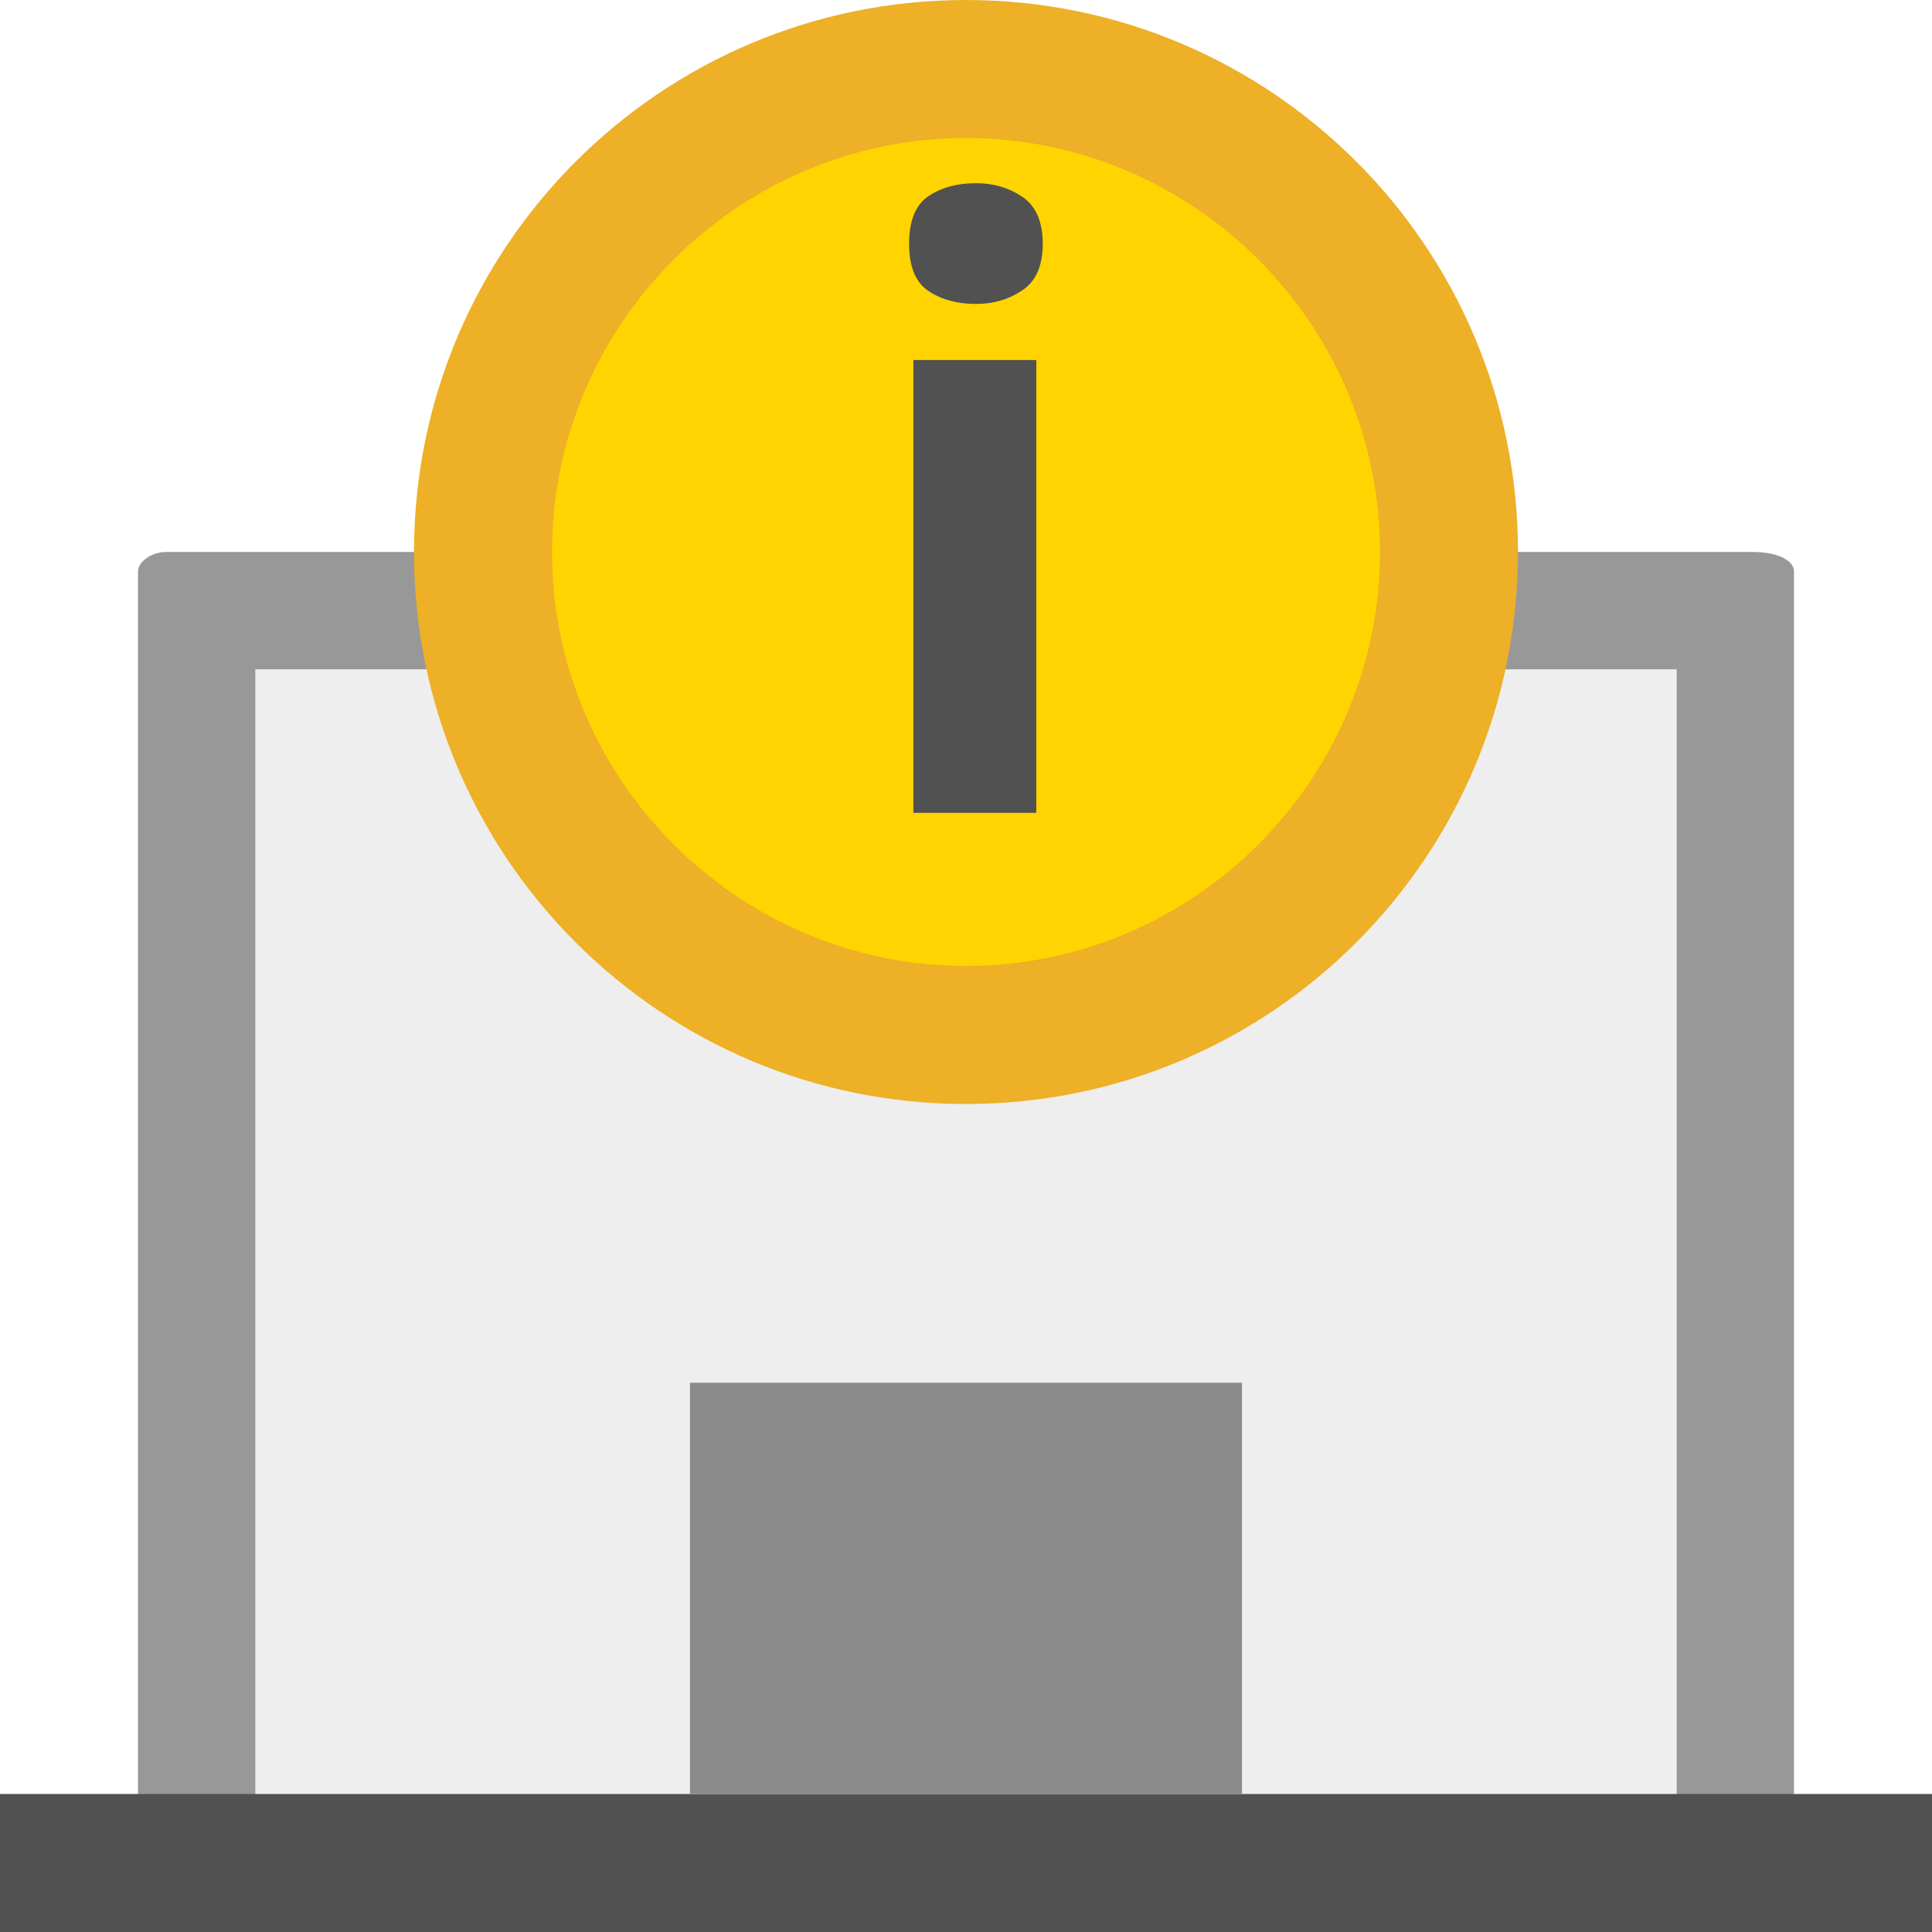
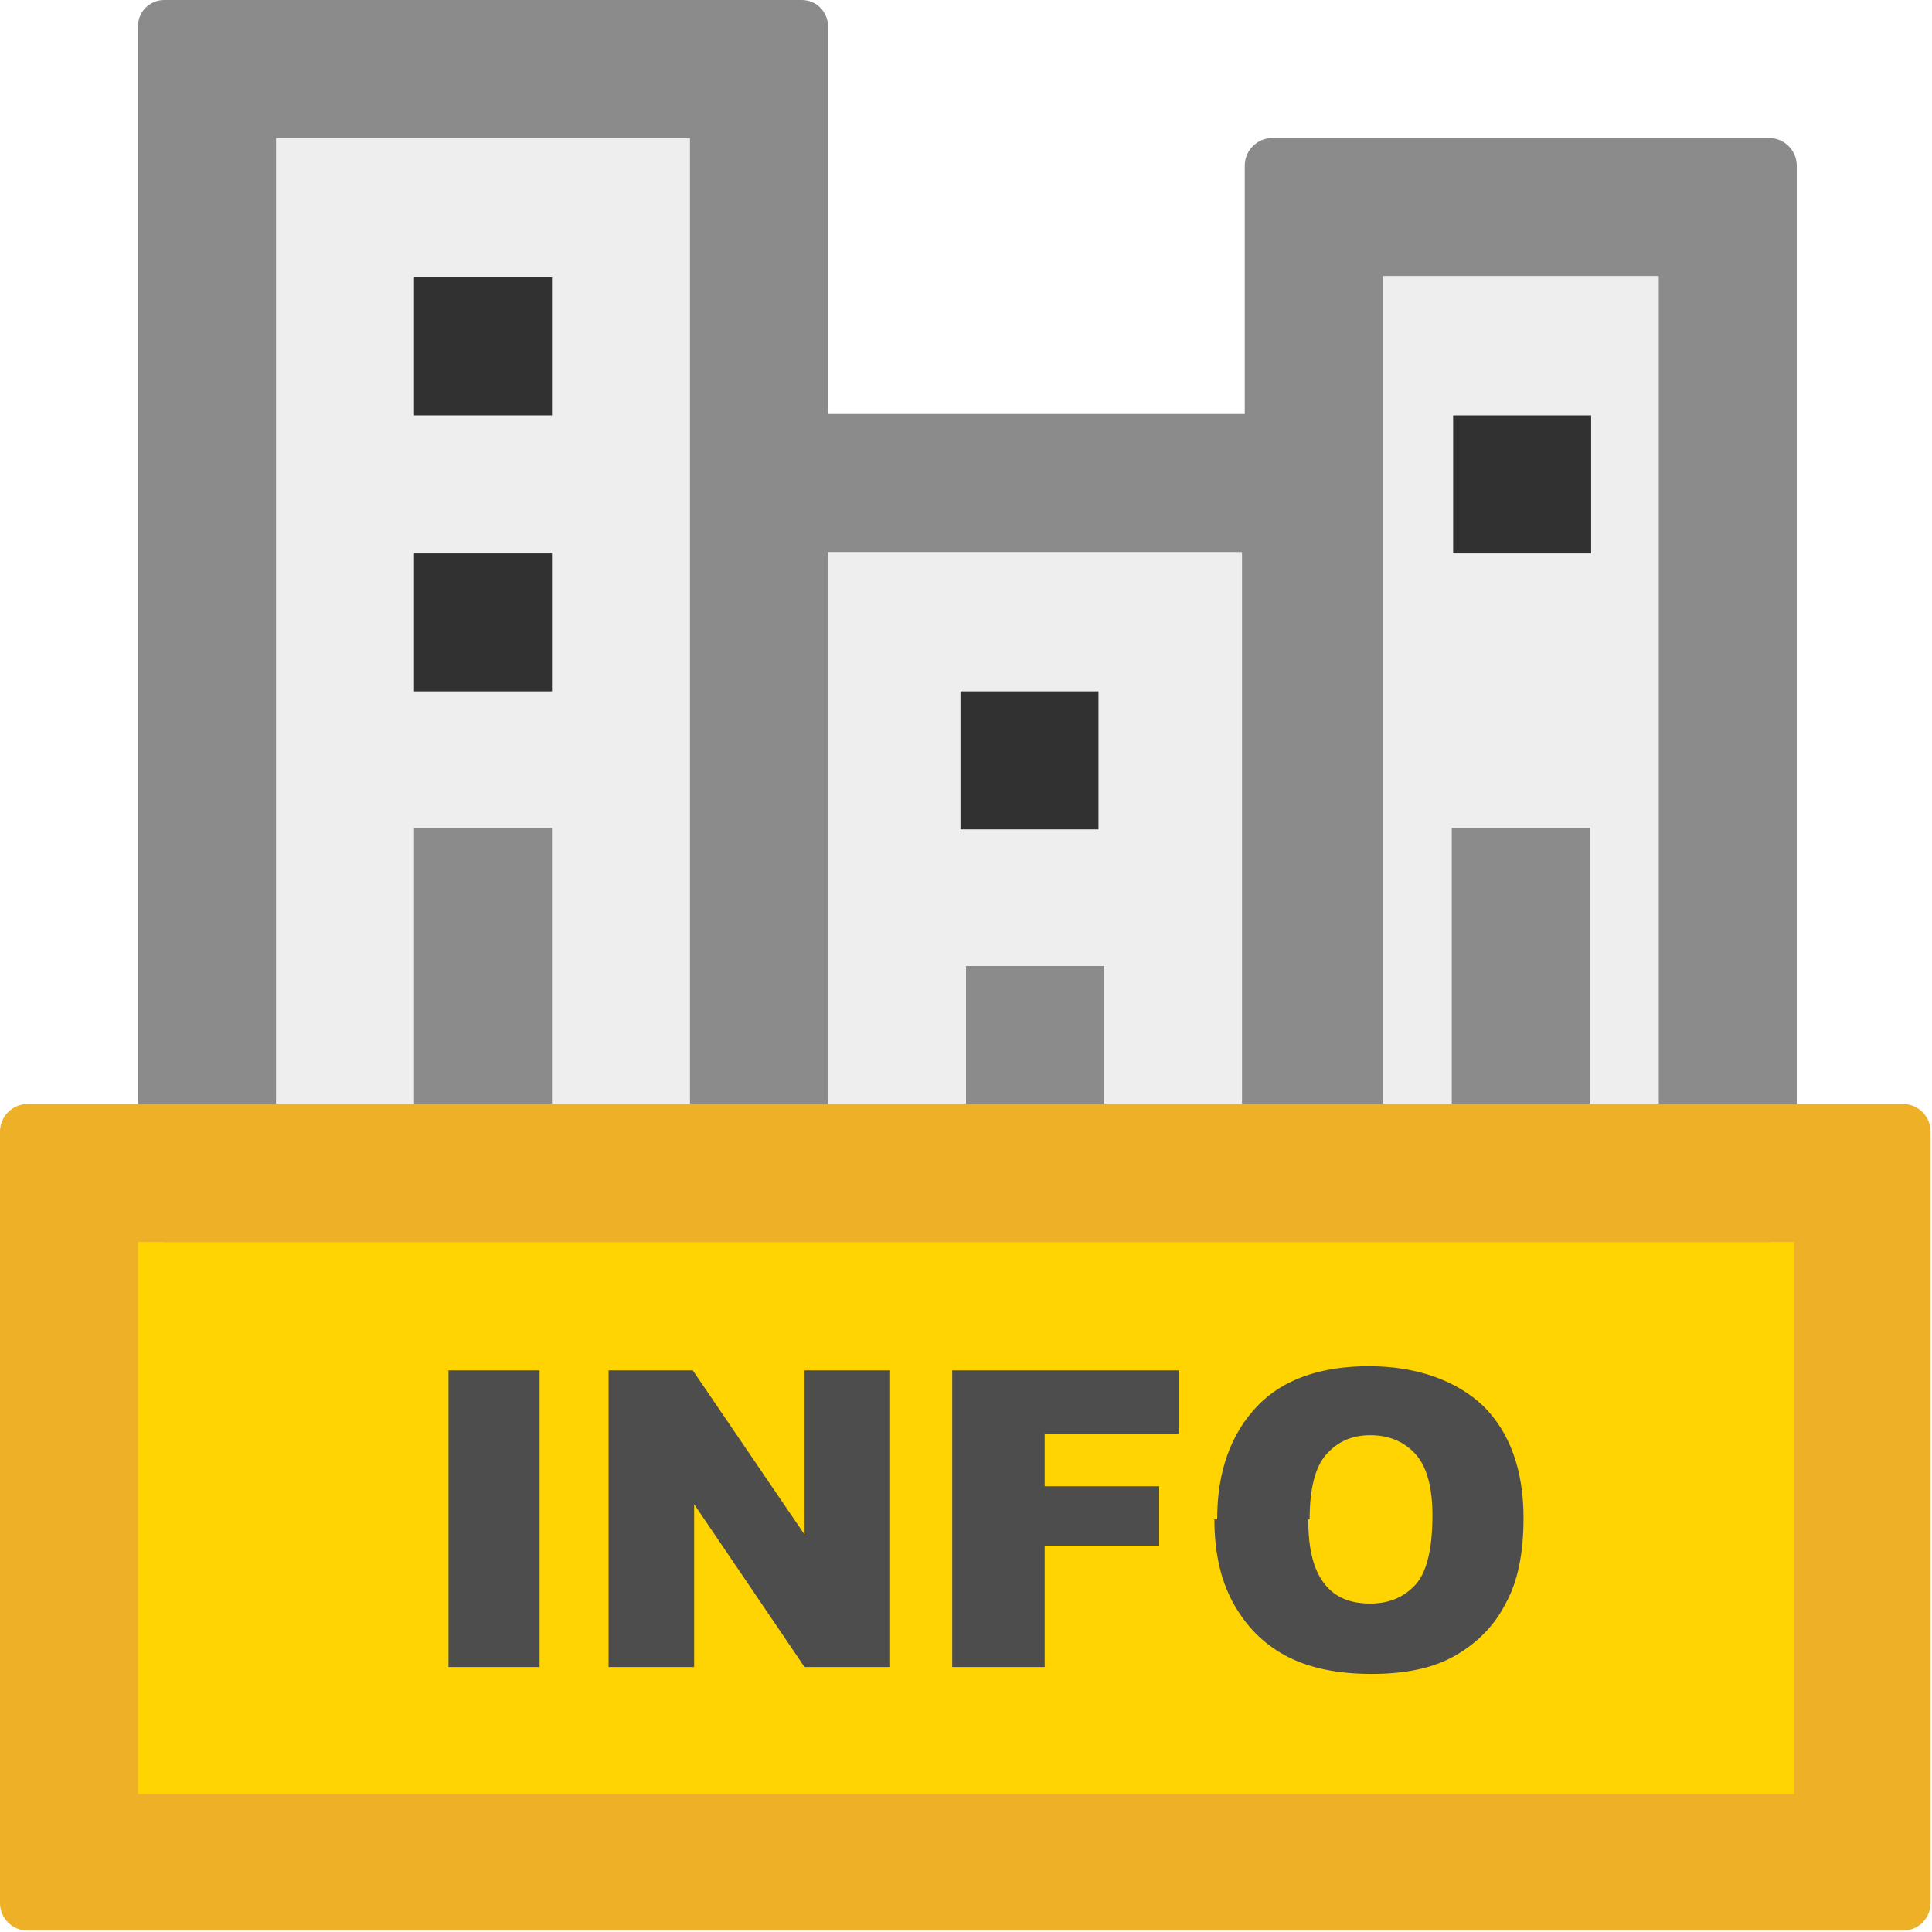
- <svg xmlns="http://www.w3.org/2000/svg" id="Ebene_2" data-name="Ebene 2" viewBox="0 0 14 14">
-   <defs>
-     <style>
-       .cls-1 {
-         fill: #eee;
-       }
- 
-       .cls-2 {
-         fill: #edb026;
-       }
- 
-       .cls-3 {
-         fill: #ffd400;
-       }
- 
-       .cls-4 {
-         fill: #989898;
-       }
- 
-       .cls-5 {
-         fill: #8b8b8b;
-       }
- 
-       .cls-6, .cls-7 {
-         fill: #515151;
-       }
- 
-       .cls-7 {
-         font-family: JosefinSans-Bold, 'Josefin Sans';
-         font-size: 6px;
-         font-weight: 700;
-       }
-     </style>
-   </defs>
-   <g id="Ebene_1-2" data-name="Ebene 1">
-     <g>
-       <g>
-         <g>
-           <rect class="cls-1" x="1.42" y="4.42" width="11.15" height="9.15" />
-           <path class="cls-4" d="m12.15,4.85v8.31H1.85V4.85h10.31m.55-.85H1.2c-.1,0-.2.07-.2.14v9.86h12V4.14c0-.07-.1-.14-.3-.14h0Z" />
-         </g>
-         <path class="cls-6" d="m0,13h14v1H0v-1Z" />
-         <path class="cls-5" d="m5,10.02h4v2.98h-4v-2.98Z" />
-       </g>
-       <g>
-         <g>
-           <circle class="cls-3" cx="7" cy="4" r="3.5" />
-           <path class="cls-2" d="m7,1c1.65,0,3,1.35,3,3s-1.35,3-3,3-3-1.35-3-3,1.35-3,3-3m0-1C4.79,0,3,1.79,3,4s1.79,4,4,4,4-1.79,4-4S9.21,0,7,0h0Z" />
-         </g>
-         <text class="cls-7" transform="translate(6.15 5.89)">
-           <tspan x="0" y="0">i</tspan>
-         </text>
-       </g>
-     </g>
+ <svg xmlns="http://www.w3.org/2000/svg" id="b" viewBox="0 0 14 14">
+   <g id="c">
+     <path d="m.5,13.5v-5h13v5H.5Z" fill="#ffd400" />
+     <path d="m12.52,1.5v7H1.5V.5h4v3h4.02V1.5h3Z" fill="#eee" />
+     <path d="m3.25,9.93h.66v2.15h-.66v-2.15Zm1.15,0h.62l.81,1.19v-1.19h.62v2.15h-.62l-.8-1.18v1.18h-.62v-2.15Zm2.5,0h1.64v.46h-.97v.38h.83v.43h-.83v.88h-.67v-2.15Zm1.92,1.08c0-.35.1-.62.29-.82.19-.2.47-.29.81-.29s.63.1.83.29c.19.19.29.46.29.81,0,.25-.04.46-.13.62-.08.16-.21.29-.37.38-.16.09-.36.13-.6.13s-.44-.04-.6-.12-.29-.2-.39-.37c-.1-.17-.15-.38-.15-.63Zm.66,0c0,.22.04.37.12.47s.19.14.33.14.25-.05.33-.14c.08-.09.12-.26.12-.5,0-.2-.04-.35-.12-.44-.08-.09-.19-.14-.33-.14s-.24.05-.32.14c-.08.09-.12.25-.12.47Z" fill="#4d4d4d" />
+     <path d="m12.82,1h-3.6c-.11,0-.2.09-.2.2v1.8h-3.02V.19c0-.1-.08-.19-.19-.19H1.19c-.1,0-.19.08-.19.19v8.62c0,.1.08.19.19.19h11.63c.11,0,.2-.09.2-.2V1.2c0-.11-.09-.2-.2-.2Zm-7.82,7h-1v-2h-1v2h-1V1h3v7Zm4,0h-1v-1h-1v1h-1v-4h3v4Zm3.02,0h-.5v-2h-1v2h-.5V2h2v6Z" fill="#8b8b8b" />
+     <path d="m3,4.01h1v1h-1v-1Zm0-1h1v-1h-1v1Zm3.96,3h1v-1h-1v1Zm3.57-3v1h1v-1h-1Z" fill="#313131" />
+     <path d="m13,9v4H1v-4h12m.8-1H.2c-.11,0-.2.09-.2.2v5.59c0,.11.09.2.2.2h13.59c.11,0,.2-.09.2-.2v-5.59c0-.11-.09-.2-.2-.2h0Z" fill="#edb026" />
  </g>
</svg>
